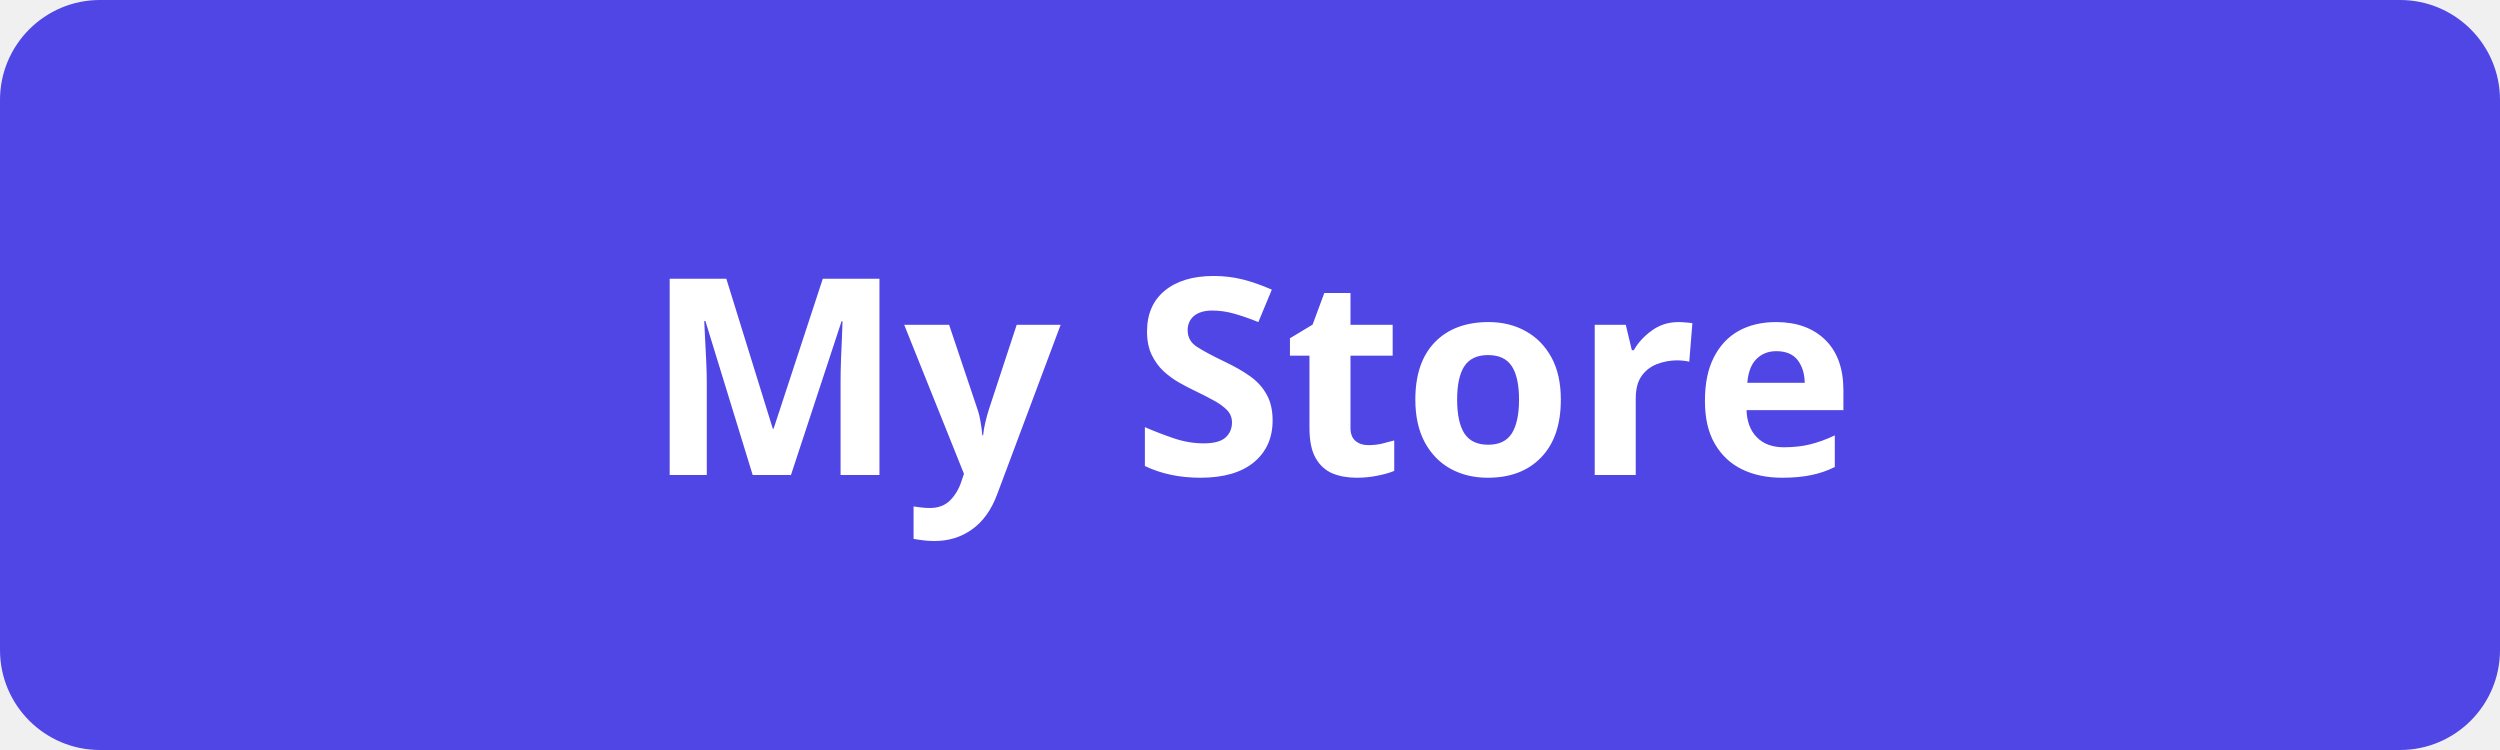
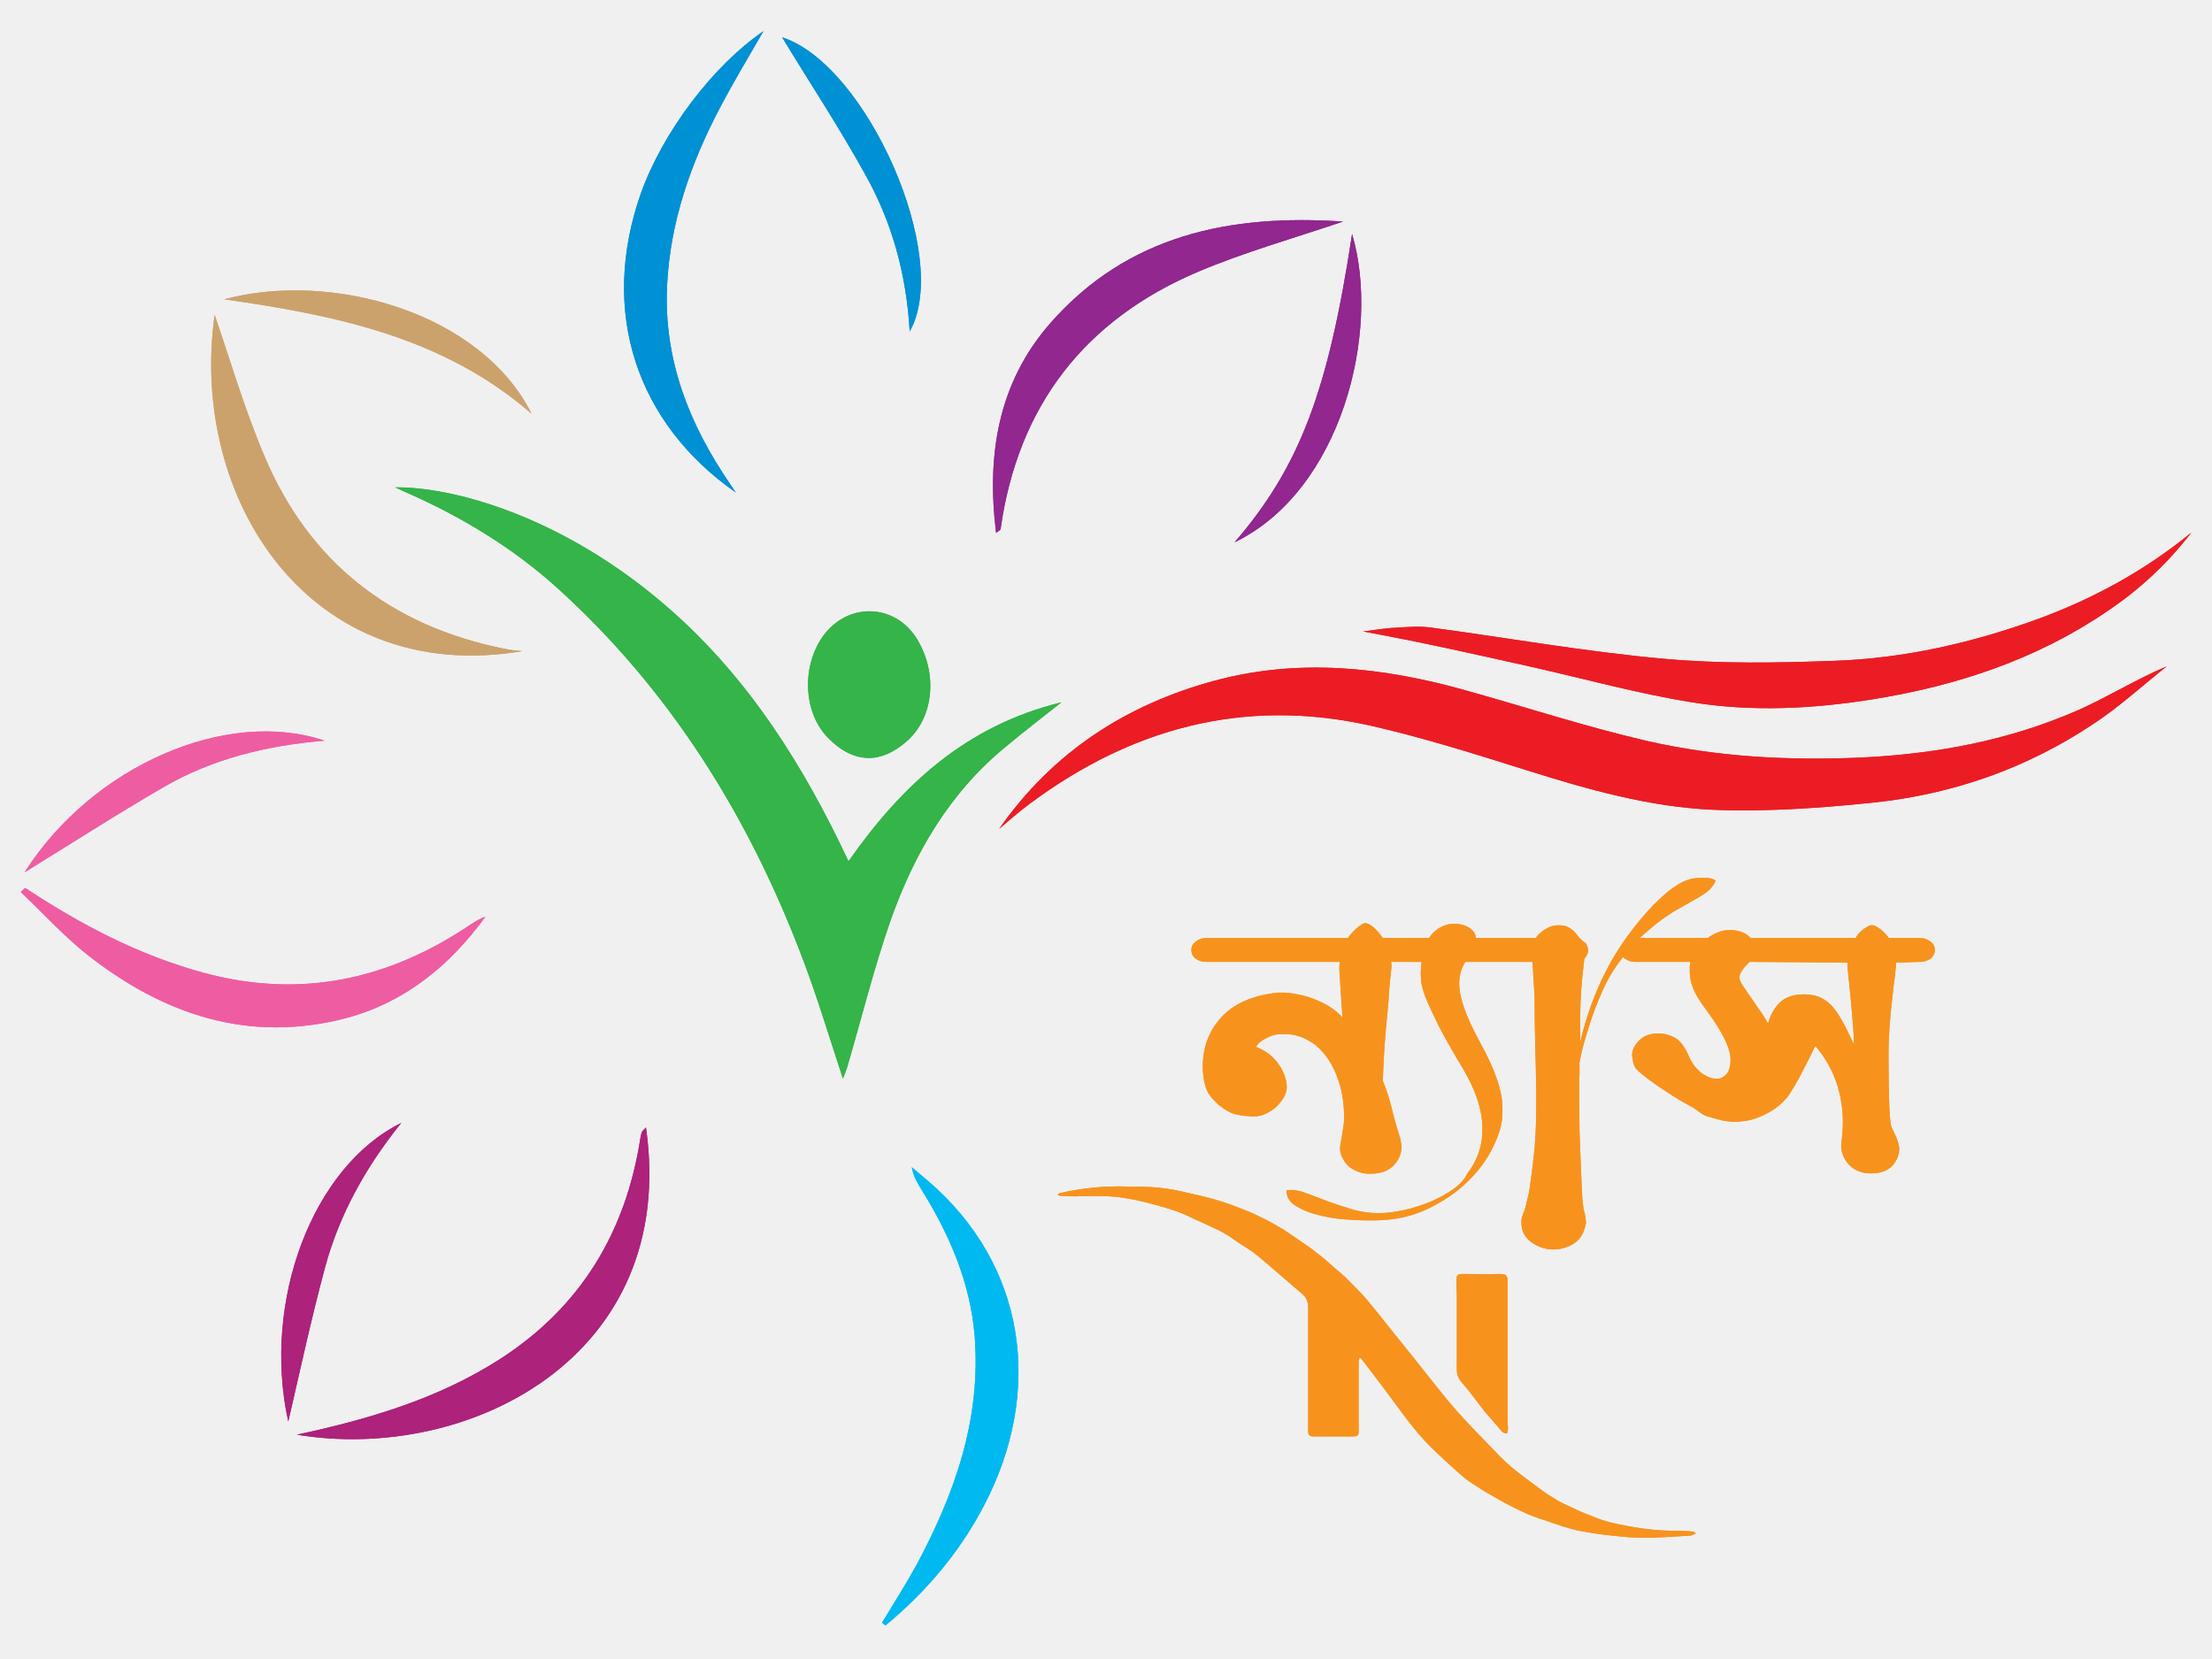
- <svg xmlns="http://www.w3.org/2000/svg" viewBox="0 0 200 60">
-   <rect width="200" height="60" rx="8" fill="#4f46e5" />
-   <text x="100" y="38" font-family="system-ui,sans-serif" font-size="22" font-weight="700" fill="#fff" text-anchor="middle">My Store</text>
+ <svg xmlns="http://www.w3.org/2000/svg" version="1.2" viewBox="0 0 640 480" width="640" height="480">
+   <style>.a{fill:#34b449}.b{fill:#ec1c24}.c{fill:#91278f}.d{fill:#ad227a}.e{fill:#cca26c}.f{fill:#00b9f1}.g{fill:#0090d4}.h{fill:#ee5da1}.i{fill:#f7931d}</style>
+   <path fill-rule="evenodd" class="a" d="m245.5 249.2c15.6-22.3 34.2-39.3 61.6-46-5.8 4.6-10.9 8.5-15.8 12.6-16.5 13.4-26.8 31.1-33.7 50.7-4.8 13.8-8.3 28-12.4 42-0.2 0.8-0.6 1.6-1.3 3.6-4.1-12.4-7.5-23.8-11.7-34.8-15.6-41.2-38.4-77.8-71.2-107.4-12.8-11.5-27.5-20.4-43.2-27.3-1-0.4-1.9-0.9-3.5-1.6 16.2-0.2 48.7 8 80 35.7 22.6 20 38.3 45 51.2 72.5z" />
+   <path fill-rule="evenodd" class="b" d="m289.1 239.8c15.5-22.2 36.8-36 62.5-42.9 24.3-6.5 48.4-3.9 72.3 2.8 17.6 4.9 35 10.6 52.7 14.7 20.2 4.6 40.8 5.7 61.5 4.8 21.9-1 43-4.9 63.1-13.7 8.6-3.8 16.7-8.9 25.7-12.7-7.1 5.6-13.8 11.8-21.3 16.7-19.2 12.8-40.6 20.3-63.5 22.7-15.3 1.6-30.9 2.7-46.3 2.1-18.4-0.8-36.1-5.8-53.6-11.3-15.3-4.8-30.7-9.7-46.3-13.2-36.1-7.9-68.6 0.9-97.9 22.7-3.1 2.3-6 4.8-8.9 7.3z" />
+   <path fill-rule="evenodd" class="b" d="m634 154.1c-6.9 9-15 16.5-24.4 22.8-20.4 13.9-43.4 21.5-67.6 25.4-17.4 2.8-35 3.7-52.4 0.9-15.7-2.5-31.1-6.8-46.7-10.3-16-3.6-32.1-7.2-48.5-10.2 3.3-0.4 6.5-1 9.8-1.1 3.3-0.2 6.7-0.5 10 0 22.4 3 44.7 7 67.2 9 16.3 1.5 32.9 1.2 49.3 0.6 20.3-0.7 40-5.2 59.2-12.2 16-5.9 30.8-14 44.1-24.9z" />
+   <path fill-rule="evenodd" class="c" d="m288.2 154.2c-2.8-22.6 0.6-43.4 15.6-60.6 22.5-25.7 52.2-31.7 84.8-29.5-14.2 4.8-28.4 8.8-41.9 14.5-32.8 13.9-52.2 38.8-57.2 74.5 0 0.2-0.4 0.4-1.3 1.1z" />
+   <path fill-rule="evenodd" class="d" d="m186.9 326.2c9.5 66.6-51.7 97.1-101 88.9 20.9-4.5 40.9-10.4 58.8-21.9 23.4-15.1 36.4-36.8 40.6-64 0.1-0.6 0.2-1.1 0.4-1.6 0.1-0.3 0.4-0.6 1.2-1.4z" />
+   <path fill-rule="evenodd" class="e" d="m151.1 188.4c-61.4 10.3-96.5-43.9-89-97.3 4.3 12.4 8.5 26.9 14.3 40.6 13 31 36.7 49.4 69.5 56 1.7 0.4 3.5 0.5 5.2 0.7z" />
+   <path fill-rule="evenodd" class="f" d="m255.2 469.5c3.3-5.5 6.7-10.8 9.8-16.4 11.2-20.8 18.9-42.4 17-66.6-1.3-15.4-7.2-29.1-15.2-42-1.2-2-2.5-3.9-3-6.8 1.5 1.3 3 2.5 4.5 3.8 29 24.7 33.5 61.5 16.4 94.1-7.1 13.6-16.8 25-28.5 34.7q-0.5-0.4-1-0.8z" />
+   <path fill-rule="evenodd" class="g" d="m212.9 142.5c-28.8-20.1-39.5-52.3-27.5-86.5 6.4-17.9 20.9-37 35.5-47-4.4 7.6-8.6 14.6-12.4 21.8-8.6 16.3-14.6 33.3-15.5 51.9-1 21.4 6.4 40 18.2 57.3q0.9 1.3 1.7 2.5z" />
+   <path fill-rule="evenodd" class="h" d="m7.3 256.9c16 10.6 32.8 19.4 51.4 24.5 28.2 7.7 53.8 2.1 77.6-14 1.3-0.8 2.6-1.7 4.1-2.1-10.2 14-23.1 24.6-40 29.2-28.3 7.5-53.1-0.9-75.3-18.4-6.8-5.4-12.7-12-19.1-18q0.6-0.6 1.3-1.2z" />
+   <path fill-rule="evenodd" class="a" d="m251.1 219.3c-4-0.1-8-2.1-11.8-6.1-7.3-7.8-7.2-21.6-0.6-29.9 7.2-9 20-8.5 26.3 1.1 6.4 9.9 5.4 23.2-2.8 30.2-3.7 3.2-7.4 4.8-11.1 4.7z" />
+   <path fill-rule="evenodd" class="c" d="m357.2 156.9c18.8-21.8 27.1-43.7 34-89.2 8.4 28.3-3.1 74.3-34 89.2z" />
+   <path fill-rule="evenodd" class="h" d="m7.1 252.4c19.8-31.1 58.7-47.6 86.8-38.1-16.9 1.4-32.5 5.3-46.5 13.4-14 8.1-27.6 16.9-40.3 24.7z" />
+   <path fill-rule="evenodd" class="g" d="m263.2 95.9c-0.9-16.2-5-31.4-12.8-45.3-7.6-13.8-16.3-26.9-24.1-39.8 24.4 7.8 49.2 63.5 36.9 85.1z" />
+   <path fill-rule="evenodd" class="d" d="m116.1 324.9c-10.1 12.5-17.8 26.2-22 41.6-4.1 15.2-7.4 30.6-10.7 44.8-7.7-35 7.2-73.9 32.7-86.4z" />
+   <path fill-rule="evenodd" class="e" d="m153.8 119.7c-25.4-22.1-56.6-28.5-88.9-33.1 30.8-8.3 74.1 3.6 88.9 33.1z" />
+   <path class="i" d="m348.8 278.3q-1.5 0-2.8-0.9-1.3-0.9-1.3-2.6 0-1.5 1.3-2.4 1.3-1 2.8-1h41.2q1-1.5 2.6-2.9 1.7-1.4 2.3-1.4h0.3q2.1 0.4 4.9 4.3h9.5q1.4 0 2.7 1 1.3 0.9 1.3 2.4 0 1.7-1.3 2.6-1.3 0.9-2.7 0.9h-7.1q0.1 0.6 0.1 0.9 0 0.4 0 0.6 0 0.2-0.3 2.7-0.3 2.5-0.6 7.5-1 10.1-1.3 15.7-0.3 5.6-0.3 7 1.7 4.2 2.6 8.1 0.9 3.8 2.4 8.5 0.4 1.7 0.4 2.5 0 3-2.3 5.4-2.3 2.4-6.7 2.4h-0.4q-1.4 0-2.9-0.5-1.4-0.5-2.7-1.4-1.2-1-2-2.5-0.8-1.4-0.8-3.1 0-0.4 0.2-1.4 0.2-0.9 0.4-2.2 0.2-1.3 0.4-2.6 0.2-1.3 0.2-2.4 0-5.7-1.4-10.1-1.4-4.5-3.6-7.5-2.2-3.1-5.2-4.8-3-1.7-6.1-1.9h-2q-0.8 0-1.8 0.2-1.1 0.3-2.1 0.8-1.1 0.5-2 1.2-0.9 0.7-1.3 1.5 2.1 0.8 3.8 2.1 1.7 1.4 2.8 3 1.1 1.6 1.7 3.3 0.6 1.8 0.6 3.2 0 1.4-0.8 2.9-0.9 1.5-2.2 2.8-1.3 1.2-3 2-1.7 0.8-3.4 0.8h-0.8q-2.3-0.1-3.6-0.4-1.3-0.2-2.2-0.6-0.9-0.4-1.7-0.9-0.8-0.5-2.1-1.5l-1.2-1.2q-1.9-1.8-2.6-4.4-0.7-2.5-0.7-5.4 0-8.4 5.4-14.3 5.4-5.9 16.3-7.1h2q1.9 0.1 4.2 0.6 2.2 0.4 4.4 1.3 2.3 0.9 4.3 2.1 2.1 1.3 3.6 3h0.2q-0.3-4.1-0.5-7.6-0.2-3.5-0.4-6.3l0.1-2z" />
+   <path class="i" d="m441.8 271.4q1.4 0 2.7 1 1.4 0.9 1.4 2.4 0 1.7-1.4 2.6-1.3 0.9-2.7 0.9h-17.8q-1.8 2.6-1.8 6.2v0.2q0 5.8 5.8 16.5 6.7 12 6.7 19.2v1.7q0 4.2-2.6 9.5-2.5 5.4-7.4 10.2-4.8 4.7-11.7 8-6.9 3.3-15.6 3.3h-1.8q-2.6 0-6.6-0.3-3.9-0.3-7.7-1.3-3.7-0.9-6.4-2.6-2.7-1.7-2.7-4.5 0.3-0.1 1.4-0.1h0.2q1.8 0 4.6 1.1 2.7 1 6.1 2.3 3.3 1.2 7 2.3 3.7 1 7.3 1 3.4 0 7.5-0.9 4-0.9 7.8-2.5 3.7-1.6 6.6-3.7 2.8-2.1 3.8-4.3 4.4-5.7 4.4-12.5v-0.6q0-8-5.9-17.8-4.4-7.3-6.8-12-2.4-4.8-3.6-7.8-1.2-3-1.4-4.9-0.2-1.8-0.1-3.3l0.2-2.4h-1.6q-1.5 0-2.8-0.9-1.3-0.9-1.3-2.6 0-1.5 1.3-2.4 1.3-1 2.8-1h3.8q0.9-1.6 2.9-2.9 2-1.2 4.2-1.2h0.1q2.7 0 4.5 1.2 1.8 1.3 1.8 2.9z" />
+   <path class="i" d="m444.3 271.4q1.2-1.6 2.9-2.6 1.7-1.1 3.7-1.1 1.5 0 2.5 0.4 0.9 0.4 1.7 1.1 0.8 0.7 1.5 1.7 0.8 1 2.3 2.1 0.6 1.3 0.6 2 0 1.1-1.1 2.4-1.2 9.4-1.2 17v7.2q2.6-11.3 7.7-21.1 5-9.7 13.6-18.8 2.7-2.6 4.7-4.2 2-1.5 3.6-2.3 1.5-0.7 2.9-1 1.4-0.2 2.8-0.2h0.8q2.1 0 3.1 0.8-0.7 1.6-2 2.8-1.3 1.1-3.4 2.3-2.1 1.2-5.1 2.9-3 1.6-6.6 4.4-6 4.9-6.2 5.7-2.1 2.3-3.9 4.5-1.8 2.3-3.5 5.2-1.7 3-3.3 7-1.7 4-3.4 9.8-1 3.2-1.4 5.1-0.4 2-0.6 2.9v1.9q0 0.8 0 1.5 0 0.7-0.1 1.2 0 8.9 0.1 15.2 0.2 6.3 0.4 10.6 0.2 4.2 0.3 6.8 0.1 2.6 0.3 3.9 0.1 1.3 0.4 2.1 0.2 0.8 0.3 1.5 0.1 0.7 0.2 1.6-0.7 4.2-3.4 6-2.7 1.8-6.1 1.8-3.3 0-6.2-2-3-2.1-3-5.6v-0.5q0-0.6 0.1-1.1 0.2-0.4 0.4-1.1 0.3-0.6 0.6-1.7 0.3-1.1 0.8-3.2 0.5-2.2 0.9-5.6 0.5-3.4 1-8.5 0.3-3.1 0.4-6.9 0.1-3.8 0.1-8.4-0.1-7.3-0.3-14.4-0.2-7.2-0.2-14.2l-0.6-10h-1.5q-1.4 0-2.7-0.9-1.4-0.9-1.4-2.6 0-1.5 1.4-2.4 1.3-1 2.7-1z" />
+   <path class="i" d="m473 278.3q-1.5 0-2.8-0.9-1.3-0.9-1.3-2.6 0-1.5 1.3-2.4 1.3-1 2.8-1h21.1q3.2-2.3 6.2-2.3 4.2 0 6.2 2.3h30.4q1.3-2.4 4.3-3.7h0.8q2.4 0.9 4.5 3.7h9.2q1.4 0 2.8 1 1.3 0.9 1.3 2.4 0 1.7-1.3 2.6-1.4 0.9-2.8 0.9l-7.2 0.2 0.1 0.5q0 0.2-0.3 3-0.4 2.8-0.8 6.8-0.5 3.9-0.8 8.2-0.3 4.4-0.3 7.5 0 20.7 1 21.9 2.1 4.1 2.1 6 0 2.6-2 4.9-2.1 2.2-6.3 2.2-1.9 0-3.6-0.7-1.6-0.7-2.7-1.9-1-1.1-1.6-2.5-0.6-1.5-0.6-2.8 0.2-2.4 0.4-4.1 0.1-1.8 0.1-3 0-5.5-1.8-11.1-1.9-5.7-6.1-10.7-0.3 0.2-1.2 2.2-1 2.1-2.3 4.5-1.2 2.5-2.6 4.8-1.4 2.4-2.2 3.4-2.2 2.5-4.6 3.9-2.4 1.4-4.5 2.1-2.1 0.7-3.7 0.8-1.6 0.2-2.2 0.2-3.1-0.1-5.5-0.9l-1.8-0.5q-1.4-0.3-2.5-1.1-1.1-0.8-2.4-1.7-0.1 0-2.8-1.5-2.6-1.5-5.7-3.6-3.1-2-5.7-4.1-2.7-2-2.8-3.1-0.2 0-0.6-2.8 0-2.1 2-4.2 2-2.1 5.7-2.1 2.3 0 4.6 1.2 2.3 1.2 4.1 5.3 1.2 2.9 3.5 4.8 2.3 1.8 4.5 1.8h0.4q1.3 0 2.5-1.3 1.2-1.3 1.2-4.3 0-4.7-6.8-14-3.1-4.1-4-6.5-1-2.5-1-4.8v-0.5q0-0.6 0-1.2 0.1-0.6 0.2-1.2zm30.3 4.2v0.6q0 0.6 1.1 2.3 1.1 1.7 2.6 3.8 1.4 2.1 2.7 3.9 1.3 1.9 1.7 2.9h0.2q0.9-3.4 3.3-5.9 2.5-2.4 7.1-2.4 2.3 0 4.2 0.7 1.8 0.7 3.5 2.3 1.6 1.7 3.2 4.5 1.6 2.8 3.4 6.9l0.1-0.1q0-4.6-1.9-22.6 0.1-0.2 0.1-0.9l-28.4-0.2q-2.7 2.6-2.9 4.2z" />
+   <path fill-rule="evenodd" class="i" d="m393.3 392.9c-0.1 0.4-0.2 0.8-0.2 1.2 0 6.5 0 13.1 0 19.7 0.1 1.5-0.3 1.8-1.7 1.8q-5.8 0-11.5 0c-0.9 0-1.4-0.4-1.4-1.3q0-0.6 0-1.3 0-14.4 0-28.8c0-1.9 0-3.9 0-5.8 0-1.6-0.4-2.9-1.7-4-3.6-3.1-7.1-6.1-10.7-9.2-1.1-0.9-2.2-1.9-3.4-2.8-1.4-1-2.9-1.9-4.3-2.8-1-0.7-2-1.4-3-2.1q-1.2-0.7-2.5-1.4-4.2-2-8.4-3.9c-1.4-0.7-2.8-1.3-4.2-1.8q-3.3-1.1-6.8-2c-2.5-0.7-5.1-1.3-7.7-1.7-4.4-0.8-8.8-0.7-13.3-0.6-1.8 0.1-3.6 0-5.5-0.1-0.3 0-0.6-0.1-0.9-0.2q0-0.2 0-0.3c0.3-0.2 0.6-0.4 1-0.4 6.2-1.4 12.5-2 18.9-1.8q0.6 0.1 1.1 0.1c5-0.2 9.9 0.2 14.7 1.3 3.6 0.8 7.3 1.6 10.9 2.7 3.2 1 6.3 2.2 9.4 3.5q3.8 1.7 7.3 3.7c2.2 1.2 4.2 2.7 6.3 4.1 1.8 1.2 3.7 2.5 5.4 3.9 1.8 1.3 3.4 2.8 5.1 4.3 1 0.8 2 1.7 2.9 2.5 2 2.1 4.2 4.1 6.1 6.3 3.1 3.7 6.1 7.6 9.2 11.4 2.9 3.6 5.8 7.2 8.7 10.9 2.7 3.3 5.2 6.6 8 9.8 3.2 3.6 6.5 7 9.8 10.4 2 2.1 4.1 4.3 6.3 6.2 2.8 2.3 5.8 4.5 8.8 6.7 1.4 1.1 3 2 4.6 3 1.2 0.7 2.5 1.3 3.8 1.9 1.9 0.9 3.8 1.8 5.8 2.5 1.9 0.8 3.8 1.5 5.8 2 6.5 1.5 13 2.5 19.7 2.4 1.3 0 2.5 0.1 3.8 0.2 0.3 0.1 0.7 0.2 1 0.3q0 0.2 0.1 0.3c-0.5 0.2-1 0.5-1.5 0.6-5.8 0.3-11.6 0.9-17.5 0.5-4.7-0.4-9.5-0.9-14.2-1.8-3.5-0.7-6.9-1.9-10.3-3.1-2.4-0.7-4.7-1.6-7-2.7-2.8-1.3-5.6-2.8-8.3-4.4-2.3-1.2-4.4-2.7-6.6-4.1q-1.6-1.1-3-2.4c-3-2.7-6-5.4-8.8-8.2-3.2-3.3-6-6.9-8.7-10.6-2.6-3.6-5.3-7.1-8-10.7q-1.5-2-3-3.9-0.2 0-0.4 0z" />
+   <path fill-rule="evenodd" class="i" d="m436.1 414.7c-1.3 0.1-1.8-0.8-2.3-1.4q-2.2-2.5-4.3-5c-2.3-2.9-4.4-5.9-6.8-8.6-1.4-1.7-1.2-3.4-1.2-5.3 0-6.5 0-13 0-19.5q-0.1-2.4-0.1-4.8c0-1.1 0.5-1.5 1.6-1.5 3.6 0 7.2 0.1 10.8 0 2 0 2.4 0.3 2.4 2.3q0 14.6 0 29.2 0 5.8 0 11.5c0 0.6 0.1 1.1 0.1 1.7 0 0.5-0.2 0.9-0.2 1.4z" />
+   <path fill-rule="evenodd" class="a" d="m245.5 249.2c15.6-22.3 34.2-39.3 61.6-46-5.8 4.6-10.9 8.5-15.8 12.6-16.5 13.4-26.8 31.1-33.7 50.7-4.8 13.8-8.3 28-12.4 42-0.2 0.8-0.6 1.6-1.3 3.6-4.1-12.4-7.5-23.8-11.7-34.8-15.6-41.2-38.4-77.8-71.2-107.4-12.8-11.5-27.5-20.4-43.2-27.3-1-0.4-1.9-0.9-3.5-1.6 16.2-0.2 48.7 8 80 35.7 22.6 20 38.3 45 51.2 72.5z" />
+   <path fill-rule="evenodd" class="b" d="m289.1 239.8c15.5-22.2 36.8-36 62.5-42.9 24.3-6.5 48.4-3.9 72.3 2.8 17.6 4.9 35 10.6 52.7 14.7 20.2 4.6 40.8 5.7 61.5 4.8 21.9-1 43-4.9 63.1-13.7 8.6-3.8 16.7-8.9 25.7-12.7-7.1 5.6-13.8 11.8-21.3 16.7-19.2 12.8-40.6 20.3-63.5 22.7-15.3 1.6-30.9 2.7-46.3 2.1-18.4-0.8-36.1-5.8-53.6-11.3-15.3-4.8-30.7-9.7-46.3-13.2-36.1-7.9-68.6 0.9-97.9 22.7-3.1 2.3-6 4.8-8.9 7.3z" />
+   <path fill-rule="evenodd" class="b" d="m634 154.1c-6.9 9-15 16.5-24.4 22.8-20.4 13.9-43.4 21.5-67.6 25.4-17.4 2.8-35 3.7-52.4 0.9-15.7-2.5-31.1-6.8-46.7-10.3-16-3.6-32.1-7.2-48.5-10.2 3.3-0.4 6.5-1 9.8-1.1 3.3-0.2 6.7-0.5 10 0 22.4 3 44.7 7 67.2 9 16.3 1.5 32.9 1.2 49.3 0.6 20.3-0.7 40-5.2 59.2-12.2 16-5.9 30.8-14 44.1-24.9z" />
+   <path fill-rule="evenodd" class="c" d="m288.2 154.2c-2.8-22.6 0.6-43.4 15.6-60.6 22.5-25.7 52.2-31.7 84.8-29.5-14.2 4.8-28.4 8.8-41.9 14.5-32.8 13.9-52.2 38.8-57.2 74.5 0 0.2-0.4 0.4-1.3 1.1z" />
+   <path fill-rule="evenodd" class="d" d="m186.9 326.2c9.5 66.6-51.7 97.1-101 88.9 20.9-4.5 40.9-10.4 58.8-21.9 23.4-15.1 36.4-36.8 40.6-64 0.1-0.6 0.2-1.1 0.4-1.6 0.1-0.3 0.4-0.6 1.2-1.4z" />
+   <path fill-rule="evenodd" class="e" d="m151.1 188.4c-61.4 10.3-96.5-43.9-89-97.3 4.3 12.4 8.5 26.9 14.3 40.6 13 31 36.7 49.4 69.5 56 1.7 0.4 3.5 0.5 5.2 0.7z" />
+   <path fill-rule="evenodd" class="f" d="m255.2 469.5c3.3-5.5 6.7-10.8 9.8-16.4 11.2-20.8 18.9-42.4 17-66.6-1.3-15.4-7.2-29.1-15.2-42-1.2-2-2.5-3.9-3-6.8 1.5 1.3 3 2.5 4.5 3.8 29 24.7 33.5 61.5 16.4 94.1-7.1 13.6-16.8 25-28.5 34.7q-0.5-0.4-1-0.8z" />
+   <path fill-rule="evenodd" class="g" d="m212.9 142.5c-28.8-20.1-39.5-52.3-27.5-86.5 6.4-17.9 20.9-37 35.5-47-4.4 7.6-8.6 14.6-12.4 21.8-8.6 16.3-14.6 33.3-15.5 51.9-1 21.4 6.4 40 18.2 57.3q0.9 1.3 1.7 2.5z" />
+   <path fill-rule="evenodd" class="h" d="m7.3 256.9c16 10.6 32.8 19.4 51.4 24.5 28.2 7.7 53.8 2.1 77.6-14 1.3-0.8 2.6-1.7 4.1-2.1-10.2 14-23.1 24.6-40 29.2-28.3 7.5-53.1-0.9-75.3-18.4-6.8-5.4-12.7-12-19.1-18q0.6-0.6 1.3-1.2z" />
+   <path fill-rule="evenodd" class="a" d="m251.1 219.3c-4-0.1-8-2.1-11.8-6.1-7.3-7.8-7.2-21.6-0.6-29.9 7.2-9 20-8.5 26.3 1.1 6.4 9.9 5.4 23.2-2.8 30.2-3.7 3.2-7.4 4.8-11.1 4.7z" />
+   <path fill-rule="evenodd" class="c" d="m357.2 156.9c18.8-21.8 27.1-43.7 34-89.2 8.4 28.3-3.1 74.3-34 89.2z" />
+   <path fill-rule="evenodd" class="h" d="m7.1 252.4c19.8-31.1 58.7-47.6 86.8-38.1-16.9 1.4-32.5 5.3-46.5 13.4-14 8.1-27.6 16.9-40.3 24.7z" />
+   <path fill-rule="evenodd" class="g" d="m263.2 95.9c-0.9-16.2-5-31.4-12.8-45.3-7.6-13.8-16.3-26.9-24.1-39.8 24.4 7.8 49.2 63.5 36.9 85.1z" />
+   <path fill-rule="evenodd" class="d" d="m116.1 324.9c-10.1 12.5-17.8 26.2-22 41.6-4.1 15.2-7.4 30.6-10.7 44.8-7.7-35 7.2-73.9 32.7-86.4z" />
+   <path fill-rule="evenodd" class="e" d="m153.8 119.7c-25.4-22.1-56.6-28.5-88.9-33.1 30.8-8.3 74.1 3.6 88.9 33.1z" />
+   <path class="i" d="m348.8 278.3q-1.5 0-2.8-0.9-1.3-0.9-1.3-2.6 0-1.5 1.3-2.4 1.3-1 2.8-1h41.2q1-1.5 2.6-2.9 1.7-1.4 2.3-1.4h0.3q2.1 0.4 4.9 4.3h9.5q1.4 0 2.7 1 1.3 0.9 1.3 2.4 0 1.7-1.3 2.6-1.3 0.9-2.7 0.9h-7.1q0.1 0.6 0.1 0.9 0 0.4 0 0.6 0 0.2-0.3 2.7-0.3 2.5-0.6 7.5-1 10.1-1.3 15.7-0.3 5.6-0.3 7 1.7 4.2 2.6 8.1 0.9 3.8 2.4 8.5 0.4 1.7 0.4 2.5 0 3-2.3 5.4-2.3 2.4-6.7 2.4h-0.4q-1.4 0-2.9-0.5-1.4-0.5-2.7-1.4-1.2-1-2-2.5-0.8-1.4-0.8-3.1 0-0.4 0.2-1.4 0.2-0.9 0.4-2.2 0.2-1.3 0.4-2.6 0.2-1.3 0.2-2.4 0-5.7-1.4-10.1-1.4-4.5-3.6-7.5-2.2-3.1-5.2-4.8-3-1.7-6.1-1.9h-2q-0.8 0-1.8 0.2-1.1 0.3-2.1 0.8-1.1 0.5-2 1.2-0.9 0.7-1.3 1.5 2.1 0.8 3.8 2.1 1.7 1.4 2.8 3 1.1 1.6 1.7 3.3 0.6 1.8 0.6 3.2 0 1.4-0.8 2.9-0.9 1.5-2.2 2.8-1.3 1.2-3 2-1.7 0.8-3.4 0.8h-0.8q-2.3-0.1-3.6-0.4-1.3-0.2-2.2-0.6-0.9-0.4-1.7-0.9-0.8-0.5-2.1-1.5l-1.2-1.2q-1.9-1.8-2.6-4.4-0.7-2.5-0.7-5.4 0-8.4 5.4-14.3 5.4-5.9 16.3-7.1h2q1.9 0.1 4.2 0.6 2.2 0.4 4.4 1.3 2.3 0.9 4.3 2.1 2.1 1.3 3.6 3h0.2q-0.3-4.1-0.5-7.6-0.2-3.5-0.4-6.3l0.1-2z" />
+   <path class="i" d="m441.8 271.4q1.4 0 2.7 1 1.4 0.9 1.4 2.4 0 1.7-1.4 2.6-1.3 0.9-2.7 0.9h-17.8q-1.8 2.6-1.8 6.2v0.2q0 5.8 5.8 16.5 6.7 12 6.7 19.2v1.7q0 4.2-2.6 9.5-2.5 5.4-7.4 10.2-4.8 4.7-11.7 8-6.9 3.3-15.6 3.3h-1.8q-2.6 0-6.6-0.3-3.9-0.3-7.7-1.3-3.7-0.9-6.4-2.6-2.7-1.7-2.7-4.5 0.3-0.1 1.4-0.1h0.2q1.8 0 4.6 1.1 2.7 1 6.1 2.3 3.3 1.2 7 2.3 3.7 1 7.3 1 3.4 0 7.5-0.9 4-0.9 7.8-2.5 3.7-1.6 6.6-3.7 2.8-2.1 3.8-4.3 4.4-5.7 4.4-12.5v-0.6q0-8-5.9-17.8-4.4-7.3-6.8-12-2.4-4.8-3.6-7.8-1.2-3-1.4-4.9-0.2-1.8-0.1-3.3l0.2-2.4h-1.6q-1.5 0-2.8-0.9-1.3-0.9-1.3-2.6 0-1.5 1.3-2.4 1.3-1 2.8-1h3.8q0.9-1.6 2.9-2.9 2-1.2 4.2-1.2h0.1q2.7 0 4.5 1.2 1.8 1.3 1.8 2.9z" />
+   <path class="i" d="m444.3 271.4q1.2-1.6 2.9-2.6 1.7-1.1 3.7-1.1 1.5 0 2.5 0.4 0.9 0.4 1.7 1.1 0.8 0.7 1.5 1.7 0.8 1 2.3 2.1 0.6 1.3 0.6 2 0 1.1-1.1 2.4-1.2 9.4-1.2 17v7.2q2.6-11.3 7.7-21.1 5-9.7 13.6-18.8 2.7-2.6 4.7-4.2 2-1.5 3.6-2.3 1.5-0.7 2.9-1 1.4-0.2 2.8-0.2h0.8q2.1 0 3.1 0.8-0.7 1.6-2 2.8-1.3 1.1-3.4 2.3-2.1 1.2-5.1 2.9-3 1.6-6.6 4.4-6 4.9-6.2 5.7-2.1 2.3-3.9 4.5-1.8 2.3-3.5 5.2-1.7 3-3.3 7-1.7 4-3.4 9.8-1 3.2-1.4 5.1-0.4 2-0.6 2.9v1.9q0 0.8 0 1.5 0 0.7-0.1 1.2 0 8.9 0.1 15.2 0.2 6.3 0.4 10.6 0.2 4.2 0.3 6.8 0.1 2.6 0.3 3.9 0.1 1.3 0.4 2.1 0.2 0.8 0.3 1.5 0.1 0.7 0.2 1.6-0.7 4.2-3.4 6-2.7 1.8-6.1 1.8-3.3 0-6.2-2-3-2.1-3-5.6v-0.5q0-0.6 0.1-1.1 0.2-0.4 0.4-1.1 0.3-0.6 0.6-1.7 0.3-1.1 0.8-3.2 0.5-2.2 0.9-5.6 0.5-3.4 1-8.5 0.3-3.1 0.4-6.9 0.1-3.8 0.1-8.4-0.1-7.3-0.3-14.4-0.2-7.2-0.2-14.2l-0.6-10h-1.5q-1.4 0-2.7-0.9-1.4-0.9-1.4-2.6 0-1.5 1.4-2.4 1.3-1 2.7-1z" />
+   <path class="i" d="m473 278.3q-1.5 0-2.8-0.9-1.3-0.9-1.3-2.6 0-1.5 1.3-2.4 1.3-1 2.8-1h21.1q3.2-2.3 6.2-2.3 4.2 0 6.2 2.3h30.4q1.3-2.4 4.3-3.7h0.8q2.4 0.9 4.5 3.7h9.2q1.4 0 2.8 1 1.3 0.9 1.3 2.4 0 1.7-1.3 2.6-1.4 0.9-2.8 0.9l-7.2 0.2 0.1 0.5q0 0.2-0.3 3-0.4 2.8-0.8 6.8-0.5 3.9-0.8 8.2-0.3 4.4-0.3 7.5 0 20.7 1 21.9 2.1 4.1 2.1 6 0 2.6-2 4.9-2.1 2.2-6.3 2.2-1.9 0-3.6-0.7-1.6-0.7-2.7-1.9-1-1.1-1.6-2.5-0.6-1.5-0.6-2.8 0.2-2.4 0.4-4.1 0.1-1.8 0.1-3 0-5.5-1.8-11.1-1.9-5.7-6.1-10.7-0.3 0.2-1.2 2.2-1 2.1-2.3 4.5-1.2 2.5-2.6 4.8-1.4 2.4-2.2 3.4-2.2 2.5-4.6 3.9-2.4 1.4-4.5 2.1-2.1 0.7-3.7 0.8-1.6 0.2-2.2 0.2-3.1-0.1-5.5-0.9l-1.8-0.5q-1.4-0.3-2.5-1.1-1.1-0.8-2.4-1.7-0.1 0-2.8-1.5-2.6-1.5-5.7-3.6-3.1-2-5.7-4.1-2.7-2-2.8-3.1-0.2 0-0.6-2.8 0-2.1 2-4.2 2-2.1 5.7-2.1 2.3 0 4.6 1.2 2.3 1.2 4.1 5.3 1.2 2.9 3.5 4.8 2.3 1.8 4.5 1.8h0.4q1.3 0 2.5-1.3 1.2-1.3 1.2-4.3 0-4.7-6.8-14-3.1-4.1-4-6.5-1-2.5-1-4.8v-0.5q0-0.6 0-1.2 0.1-0.6 0.2-1.2zm30.3 4.2v0.6q0 0.6 1.1 2.3 1.1 1.7 2.6 3.8 1.4 2.1 2.7 3.9 1.3 1.9 1.7 2.9h0.2q0.9-3.4 3.3-5.9 2.5-2.4 7.1-2.4 2.3 0 4.2 0.7 1.8 0.7 3.5 2.3 1.6 1.7 3.2 4.5 1.6 2.8 3.4 6.9l0.1-0.1q0-4.6-1.9-22.6 0.1-0.2 0.1-0.9l-28.4-0.2q-2.7 2.6-2.9 4.2z" />
+   <path fill-rule="evenodd" class="i" d="m393.3 392.9c-0.1 0.4-0.2 0.8-0.2 1.2 0 6.5 0 13.1 0 19.7 0.1 1.5-0.3 1.8-1.7 1.8q-5.8 0-11.5 0c-0.9 0-1.4-0.4-1.4-1.3q0-0.6 0-1.3 0-14.4 0-28.8c0-1.9 0-3.9 0-5.8 0-1.6-0.4-2.9-1.7-4-3.6-3.1-7.1-6.1-10.7-9.2-1.1-0.9-2.2-1.9-3.4-2.8-1.4-1-2.9-1.9-4.3-2.8-1-0.7-2-1.4-3-2.1q-1.2-0.7-2.5-1.4-4.2-2-8.4-3.9c-1.4-0.7-2.8-1.3-4.2-1.8q-3.3-1.1-6.8-2c-2.5-0.7-5.1-1.3-7.7-1.7-4.4-0.8-8.8-0.7-13.3-0.6-1.8 0.1-3.6 0-5.5-0.1-0.3 0-0.6-0.1-0.9-0.2q0-0.2 0-0.3c0.3-0.2 0.6-0.4 1-0.4 6.2-1.4 12.5-2 18.9-1.8q0.6 0.1 1.1 0.1c5-0.2 9.9 0.2 14.7 1.3 3.6 0.8 7.3 1.6 10.9 2.7 3.2 1 6.3 2.2 9.4 3.5q3.8 1.7 7.3 3.7c2.2 1.2 4.2 2.7 6.3 4.1 1.8 1.2 3.7 2.5 5.4 3.9 1.8 1.3 3.4 2.8 5.1 4.3 1 0.8 2 1.7 2.9 2.5 2 2.1 4.2 4.1 6.1 6.3 3.1 3.7 6.1 7.6 9.2 11.4 2.9 3.6 5.8 7.2 8.7 10.9 2.7 3.3 5.2 6.6 8 9.8 3.2 3.6 6.5 7 9.8 10.4 2 2.1 4.1 4.3 6.3 6.2 2.8 2.3 5.8 4.5 8.8 6.7 1.4 1.1 3 2 4.6 3 1.2 0.7 2.5 1.3 3.8 1.9 1.9 0.9 3.8 1.8 5.8 2.5 1.9 0.8 3.8 1.5 5.8 2 6.5 1.5 13 2.5 19.7 2.4 1.3 0 2.5 0.1 3.8 0.2 0.3 0.1 0.7 0.2 1 0.3q0 0.2 0.1 0.3c-0.5 0.2-1 0.5-1.5 0.6-5.8 0.3-11.6 0.9-17.5 0.5-4.7-0.4-9.5-0.9-14.2-1.8-3.5-0.7-6.9-1.9-10.3-3.1-2.4-0.7-4.7-1.6-7-2.7-2.8-1.3-5.6-2.8-8.3-4.4-2.3-1.2-4.4-2.7-6.6-4.1q-1.6-1.1-3-2.4c-3-2.7-6-5.4-8.8-8.2-3.2-3.3-6-6.9-8.7-10.6-2.6-3.6-5.3-7.1-8-10.7q-1.5-2-3-3.9-0.2 0-0.4 0z" />
+   <path fill-rule="evenodd" class="i" d="m436.1 414.7c-1.3 0.1-1.8-0.8-2.3-1.4q-2.2-2.5-4.3-5c-2.3-2.9-4.4-5.9-6.8-8.6-1.4-1.7-1.2-3.4-1.2-5.3 0-6.5 0-13 0-19.5q-0.1-2.4-0.1-4.8c0-1.1 0.5-1.5 1.6-1.5 3.6 0 7.2 0.1 10.8 0 2 0 2.4 0.3 2.4 2.3q0 14.6 0 29.2 0 5.8 0 11.5c0 0.6 0.1 1.1 0.1 1.7 0 0.5-0.2 0.9-0.2 1.4z" />
</svg>
